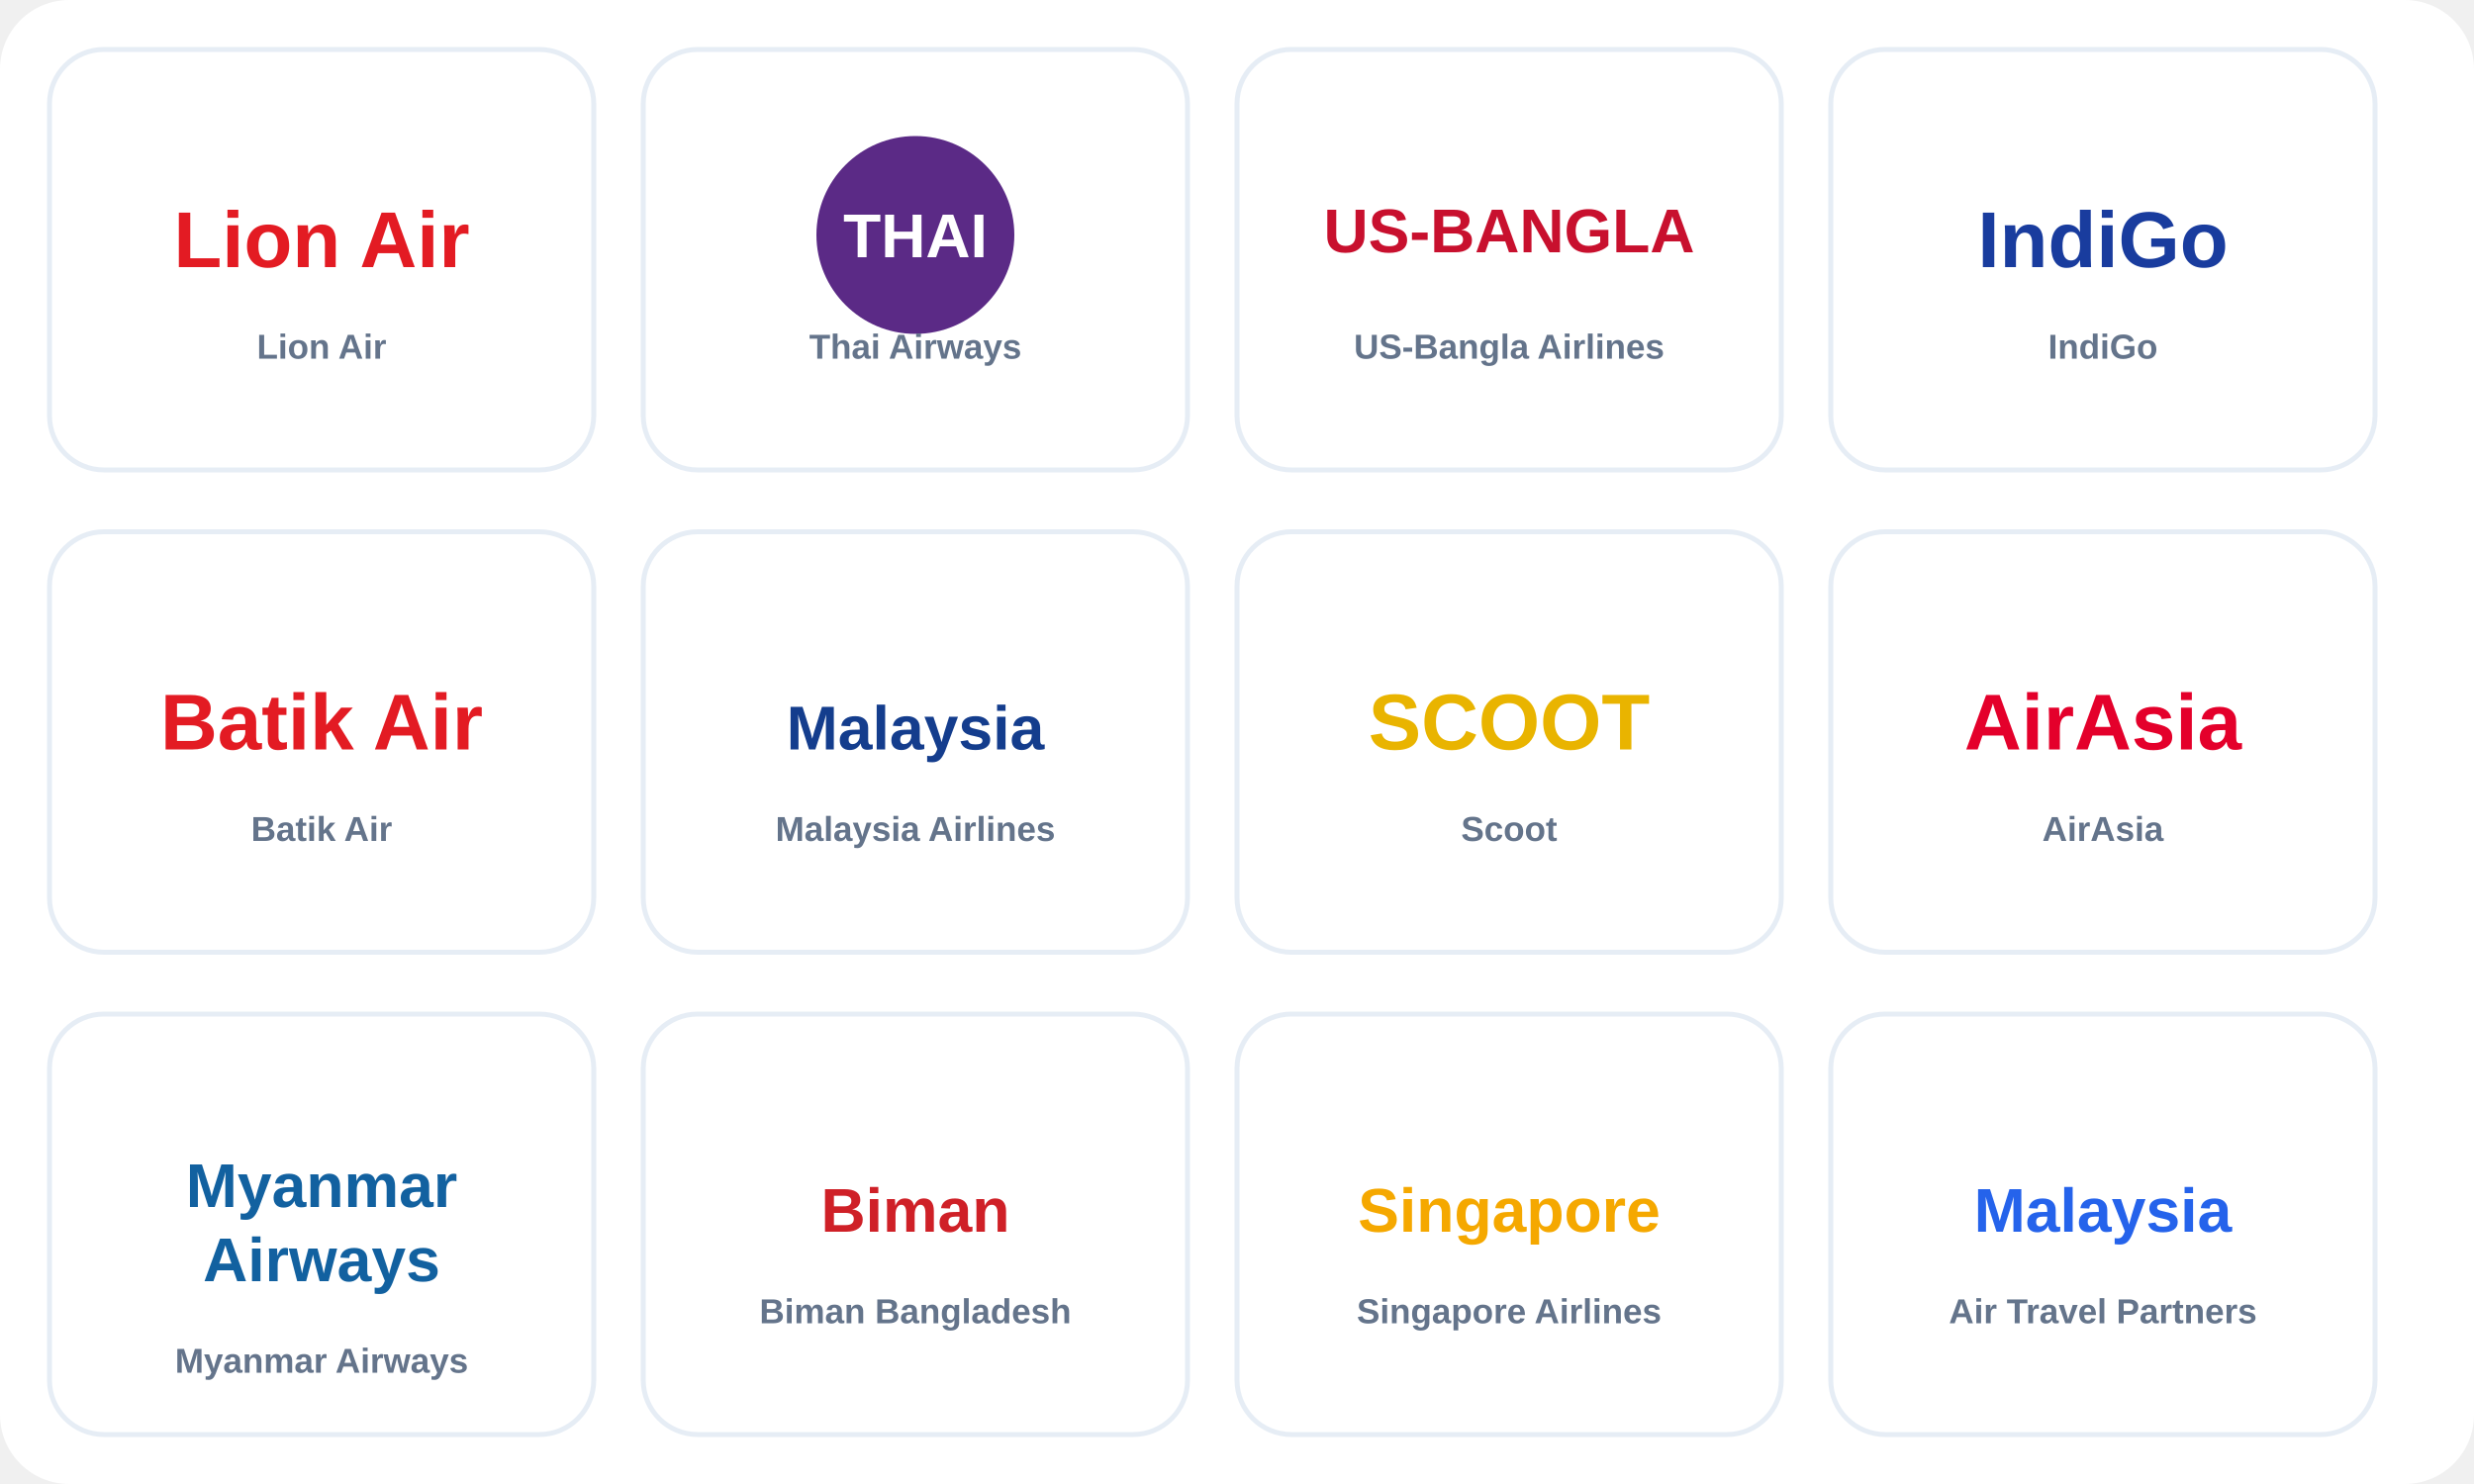
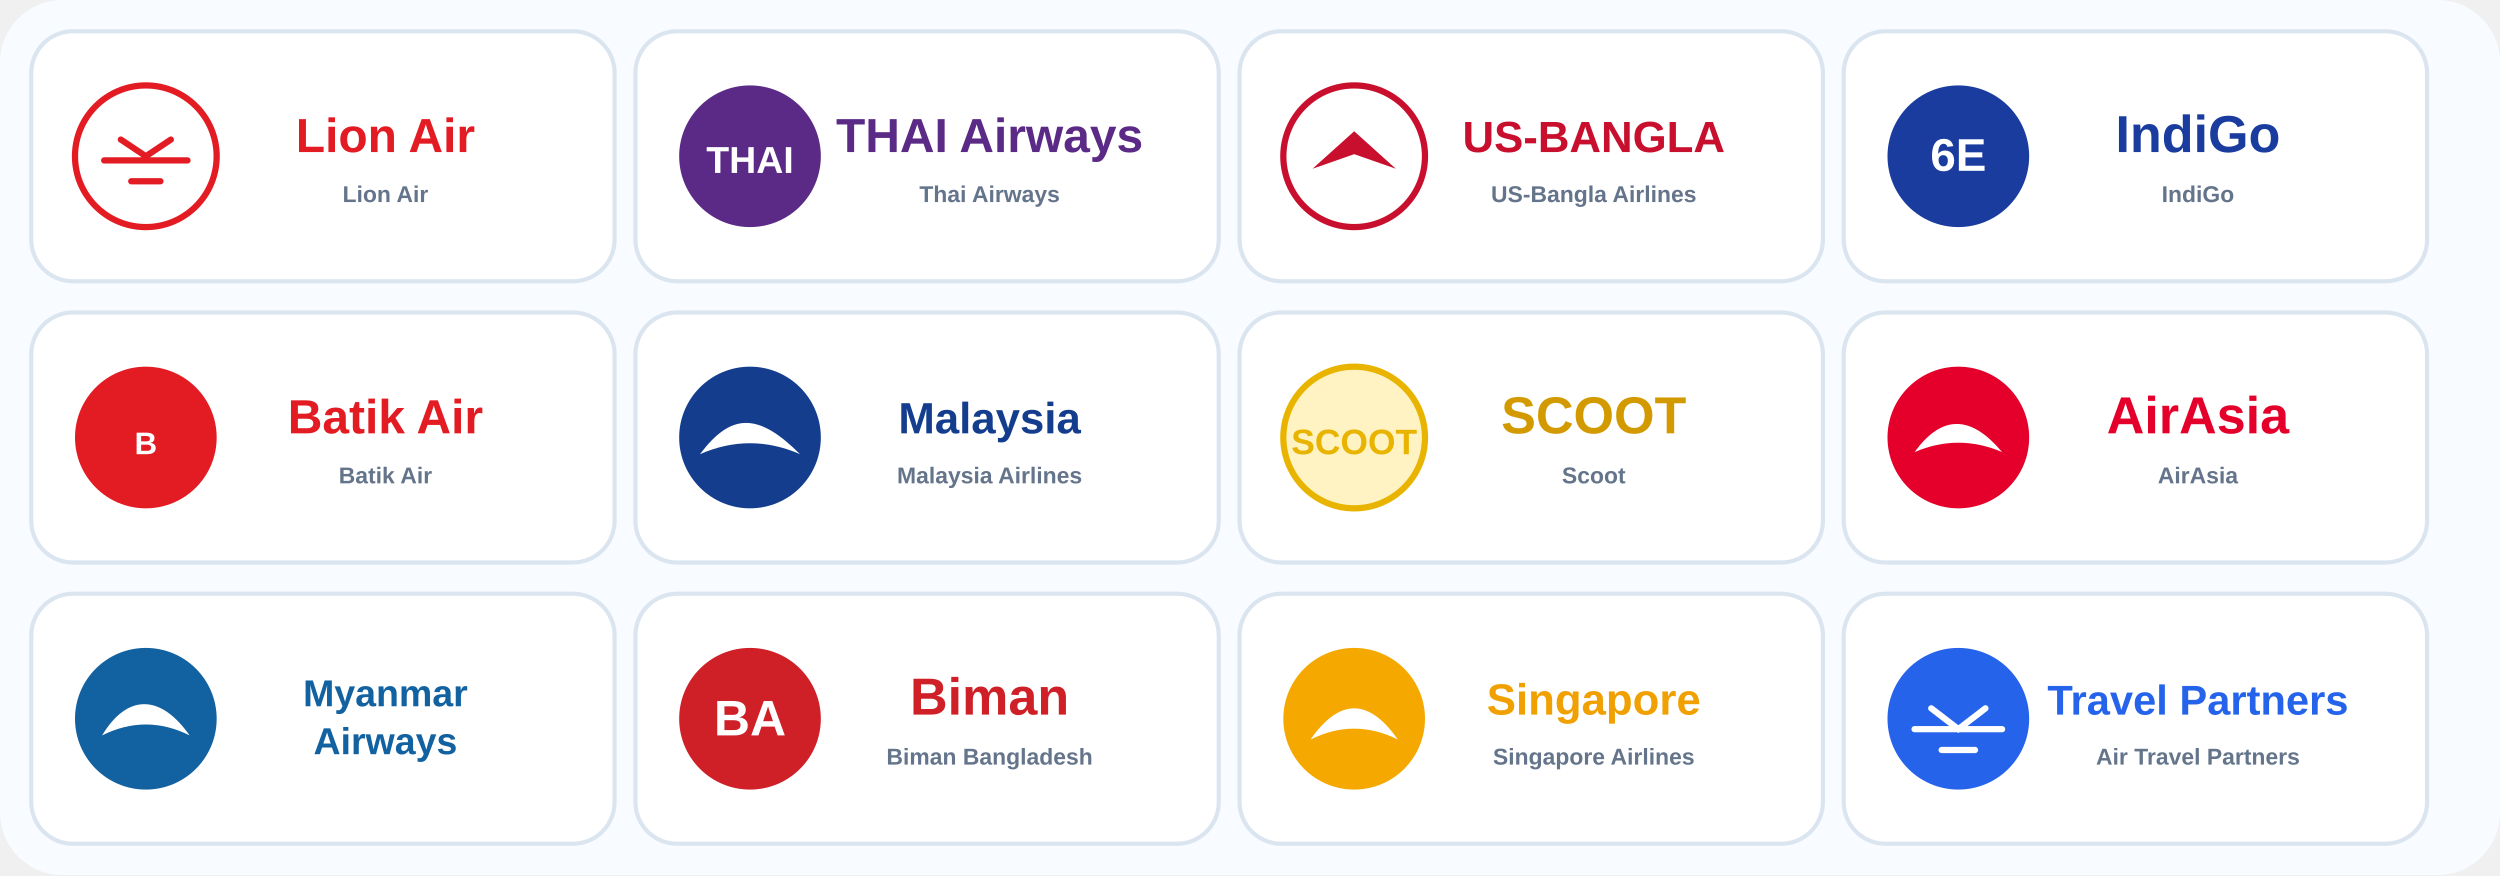
- <svg xmlns="http://www.w3.org/2000/svg" width="1000" height="600" viewBox="0 0 1000 600">
-   <rect width="1000" height="600" rx="28" fill="#ffffff" />
+ <svg xmlns="http://www.w3.org/2000/svg" width="1200" height="420" viewBox="0 0 1200 420">
+   <rect width="1200" height="420" rx="30" fill="#f8fbff" />
  <style>
-     .card{fill:#fff;stroke:#e6edf5;stroke-width:2}
-     .name{font-family:Arial,Helvetica,sans-serif;font-weight:700;text-anchor:middle}
-     .small{font-size:14px;fill:#64748b}.medium{font-size:25px}.big{font-size:32px}
-   </style>
-   <g>
-     <g transform="translate(20,20)">
-       <rect class="card" width="220" height="170" rx="22" />
-       <text x="110" y="88" class="name big" fill="#e31b23">Lion Air</text>
-       <text x="110" y="125" class="name small">Lion Air</text>
-     </g>
-     <g transform="translate(260,20)">
-       <rect class="card" width="220" height="170" rx="22" />
-       <circle cx="110" cy="75" r="40" fill="#5b2a86" />
-       <text x="110" y="84" class="name medium" fill="#fff">THAI</text>
-       <text x="110" y="125" class="name small">Thai Airways</text>
-     </g>
-     <g transform="translate(500,20)">
-       <rect class="card" width="220" height="170" rx="22" />
-       <text x="110" y="82" class="name medium" fill="#c8102e">US-BANGLA</text>
-       <text x="110" y="125" class="name small">US-Bangla Airlines</text>
-     </g>
-     <g transform="translate(740,20)">
-       <rect class="card" width="220" height="170" rx="22" />
-       <text x="110" y="88" class="name big" fill="#193c9e">IndiGo</text>
-       <text x="110" y="125" class="name small">IndiGo</text>
-     </g>
-     <g transform="translate(20,215)">
-       <rect class="card" width="220" height="170" rx="22" />
-       <text x="110" y="88" class="name big" fill="#e31b23">Batik Air</text>
-       <text x="110" y="125" class="name small">Batik Air</text>
-     </g>
-     <g transform="translate(260,215)">
-       <rect class="card" width="220" height="170" rx="22" />
-       <text x="110" y="88" class="name medium" fill="#143d8d">Malaysia</text>
-       <text x="110" y="125" class="name small">Malaysia Airlines</text>
-     </g>
-     <g transform="translate(500,215)">
-       <rect class="card" width="220" height="170" rx="22" />
-       <text x="110" y="88" class="name big" fill="#e9b400">SCOOT</text>
-       <text x="110" y="125" class="name small">Scoot</text>
-     </g>
-     <g transform="translate(740,215)">
-       <rect class="card" width="220" height="170" rx="22" />
-       <text x="110" y="88" class="name big" fill="#e4002b">AirAsia</text>
-       <text x="110" y="125" class="name small">AirAsia</text>
-     </g>
-     <g transform="translate(20,410)">
-       <rect class="card" width="220" height="170" rx="22" />
-       <text x="110" y="78" class="name medium" fill="#1261a0">Myanmar</text>
-       <text x="110" y="108" class="name medium" fill="#1261a0">Airways</text>
-       <text x="110" y="145" class="name small">Myanmar Airways</text>
-     </g>
-     <g transform="translate(260,410)">
-       <rect class="card" width="220" height="170" rx="22" />
-       <text x="110" y="88" class="name medium" fill="#cf2027">Biman</text>
-       <text x="110" y="125" class="name small">Biman Bangladesh</text>
-     </g>
-     <g transform="translate(500,410)">
-       <rect class="card" width="220" height="170" rx="22" />
-       <text x="110" y="88" class="name medium" fill="#f5a800">Singapore</text>
-       <text x="110" y="125" class="name small">Singapore Airlines</text>
-     </g>
-     <g transform="translate(740,410)">
-       <rect class="card" width="220" height="170" rx="22" />
-       <text x="110" y="88" class="name medium" fill="#2563eb">Malaysia</text>
-       <text x="110" y="125" class="name small">Air Travel Partners</text>
-     </g>
+ .card{fill:#fff;stroke:#dbe5f0;stroke-width:2}
+ .name{font-family:Arial,Helvetica,sans-serif;font-weight:800;text-anchor:middle}
+ .sub{font-family:Arial,Helvetica,sans-serif;font-size:11px;font-weight:600;fill:#64748b;text-anchor:middle}
+ </style>
+   <g transform="translate(15,15)">
+     <rect class="card" width="280" height="120" rx="20" />
+     <circle cx="55" cy="60" r="34" fill="#fff" stroke="#e31b23" stroke-width="3" />
+     <path d="M35 62h40M43 52l12 8 12-8M48 72h14" stroke="#e31b23" stroke-width="3" fill="none" stroke-linecap="round" />
+     <text x="170" y="58" class="name" font-size="23" fill="#e31b23">Lion Air</text>
+     <text x="170" y="82" class="sub">Lion Air</text>
+   </g>
+   <g transform="translate(305,15)">
+     <rect class="card" width="280" height="120" rx="20" />
+     <circle cx="55" cy="60" r="34" fill="#5b2a86" />
+     <text x="55" y="68" class="name" font-size="18" fill="#fff">THAI</text>
+     <text x="170" y="58" class="name" font-size="23" fill="#5b2a86">THAI Airways</text>
+     <text x="170" y="82" class="sub">Thai Airways</text>
+   </g>
+   <g transform="translate(595,15)">
+     <rect class="card" width="280" height="120" rx="20" />
+     <circle cx="55" cy="60" r="34" fill="#fff" stroke="#c8102e" stroke-width="3" />
+     <path d="M35 66l20-18 20 18-20-7z" fill="#c8102e" />
+     <text x="170" y="58" class="name" font-size="21" fill="#c8102e">US-BANGLA</text>
+     <text x="170" y="82" class="sub">US-Bangla Airlines</text>
+   </g>
+   <g transform="translate(885,15)">
+     <rect class="card" width="280" height="120" rx="20" />
+     <circle cx="55" cy="60" r="34" fill="#193c9e" />
+     <text x="55" y="67" class="name" font-size="22" fill="#fff">6E</text>
+     <text x="170" y="58" class="name" font-size="25" fill="#193c9e">IndiGo</text>
+     <text x="170" y="82" class="sub">IndiGo</text>
+   </g>
+   <g transform="translate(15,150)">
+     <rect class="card" width="280" height="120" rx="20" />
+     <circle cx="55" cy="60" r="34" fill="#e31b23" />
+     <text x="55" y="68" class="name" font-size="15" fill="#fff">B</text>
+     <text x="170" y="58" class="name" font-size="23" fill="#e31b23">Batik Air</text>
+     <text x="170" y="82" class="sub">Batik Air</text>
+   </g>
+   <g transform="translate(305,150)">
+     <rect class="card" width="280" height="120" rx="20" />
+     <circle cx="55" cy="60" r="34" fill="#143d8d" />
+     <path d="M31 68c15-20 28-20 48 0-16-7-32-7-48 0z" fill="#fff" />
+     <text x="170" y="58" class="name" font-size="21" fill="#143d8d">Malaysia</text>
+     <text x="170" y="82" class="sub">Malaysia Airlines</text>
+   </g>
+   <g transform="translate(595,150)">
+     <rect class="card" width="280" height="120" rx="20" />
+     <circle cx="55" cy="60" r="34" fill="#fff3c4" stroke="#e9b400" stroke-width="3" />
+     <text x="55" y="68" class="name" font-size="17" fill="#e9b400">SCOOT</text>
+     <text x="170" y="58" class="name" font-size="25" fill="#d39a00">SCOOT</text>
+     <text x="170" y="82" class="sub">Scoot</text>
+   </g>
+   <g transform="translate(885,150)">
+     <rect class="card" width="280" height="120" rx="20" />
+     <circle cx="55" cy="60" r="34" fill="#e4002b" />
+     <path d="M34 67c13-18 27-18 42 0-14-6-28-6-42 0z" fill="#fff" />
+     <text x="170" y="58" class="name" font-size="25" fill="#e4002b">AirAsia</text>
+     <text x="170" y="82" class="sub">AirAsia</text>
+   </g>
+   <g transform="translate(15,285)">
+     <rect class="card" width="280" height="120" rx="20" />
+     <circle cx="55" cy="60" r="34" fill="#1261a0" />
+     <path d="M34 68c12-20 28-20 42 0-14-7-28-7-42 0z" fill="#fff" />
+     <text x="170" y="54" class="name" font-size="18" fill="#1261a0">Myanmar</text>
+     <text x="170" y="77" class="name" font-size="18" fill="#1261a0">Airways</text>
+   </g>
+   <g transform="translate(305,285)">
+     <rect class="card" width="280" height="120" rx="20" />
+     <circle cx="55" cy="60" r="34" fill="#cf2027" />
+     <text x="55" y="68" class="name" font-size="24" fill="#fff">BA</text>
+     <text x="170" y="58" class="name" font-size="25" fill="#cf2027">Biman</text>
+     <text x="170" y="82" class="sub">Biman Bangladesh</text>
+   </g>
+   <g transform="translate(595,285)">
+     <rect class="card" width="280" height="120" rx="20" />
+     <circle cx="55" cy="60" r="34" fill="#f5a800" />
+     <path d="M34 70c14-20 28-20 42 0-14-7-28-7-42 0z" fill="#fff" />
+     <text x="170" y="58" class="name" font-size="21" fill="#f0a000">Singapore</text>
+     <text x="170" y="82" class="sub">Singapore Airlines</text>
+   </g>
+   <g transform="translate(885,285)">
+     <rect class="card" width="280" height="120" rx="20" />
+     <circle cx="55" cy="60" r="34" fill="#2563eb" />
+     <path d="M34 65h42M42 55l13 10 13-10M47 75h16" stroke="#fff" stroke-width="3" fill="none" stroke-linecap="round" />
+     <text x="170" y="58" class="name" font-size="20" fill="#2563eb">Travel Partners</text>
+     <text x="170" y="82" class="sub">Air Travel Partners</text>
  </g>
</svg>
